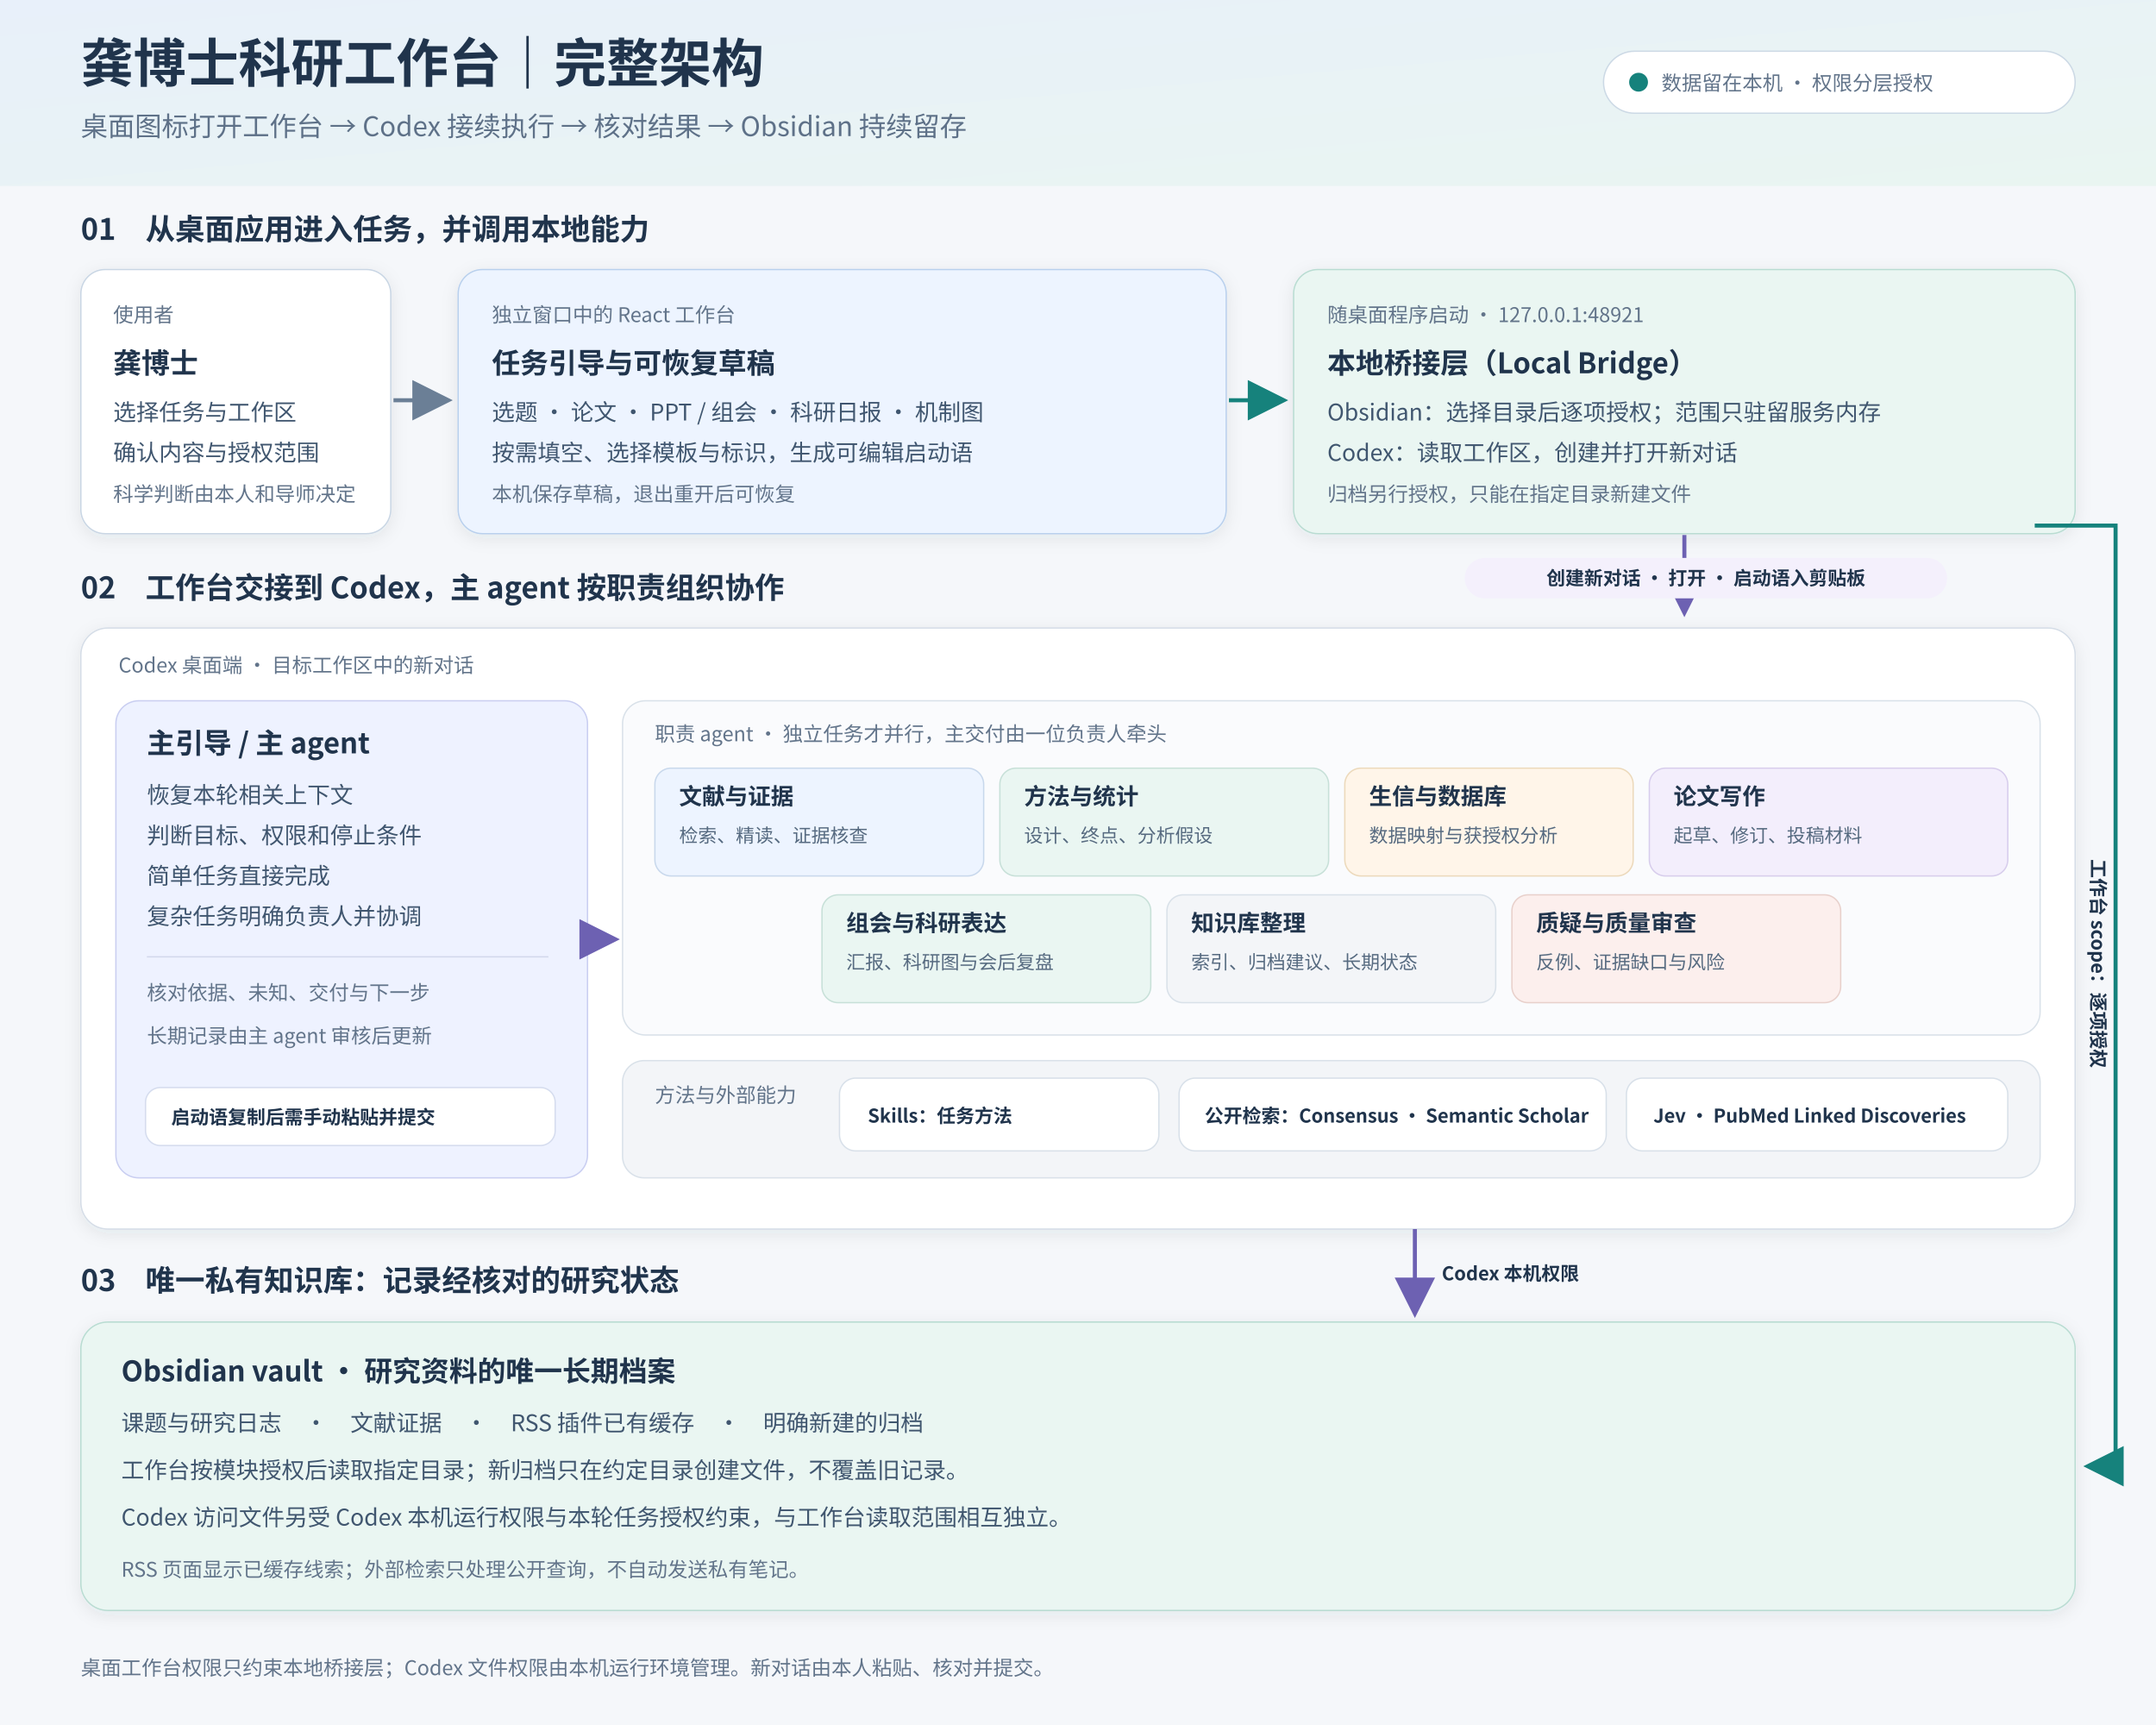
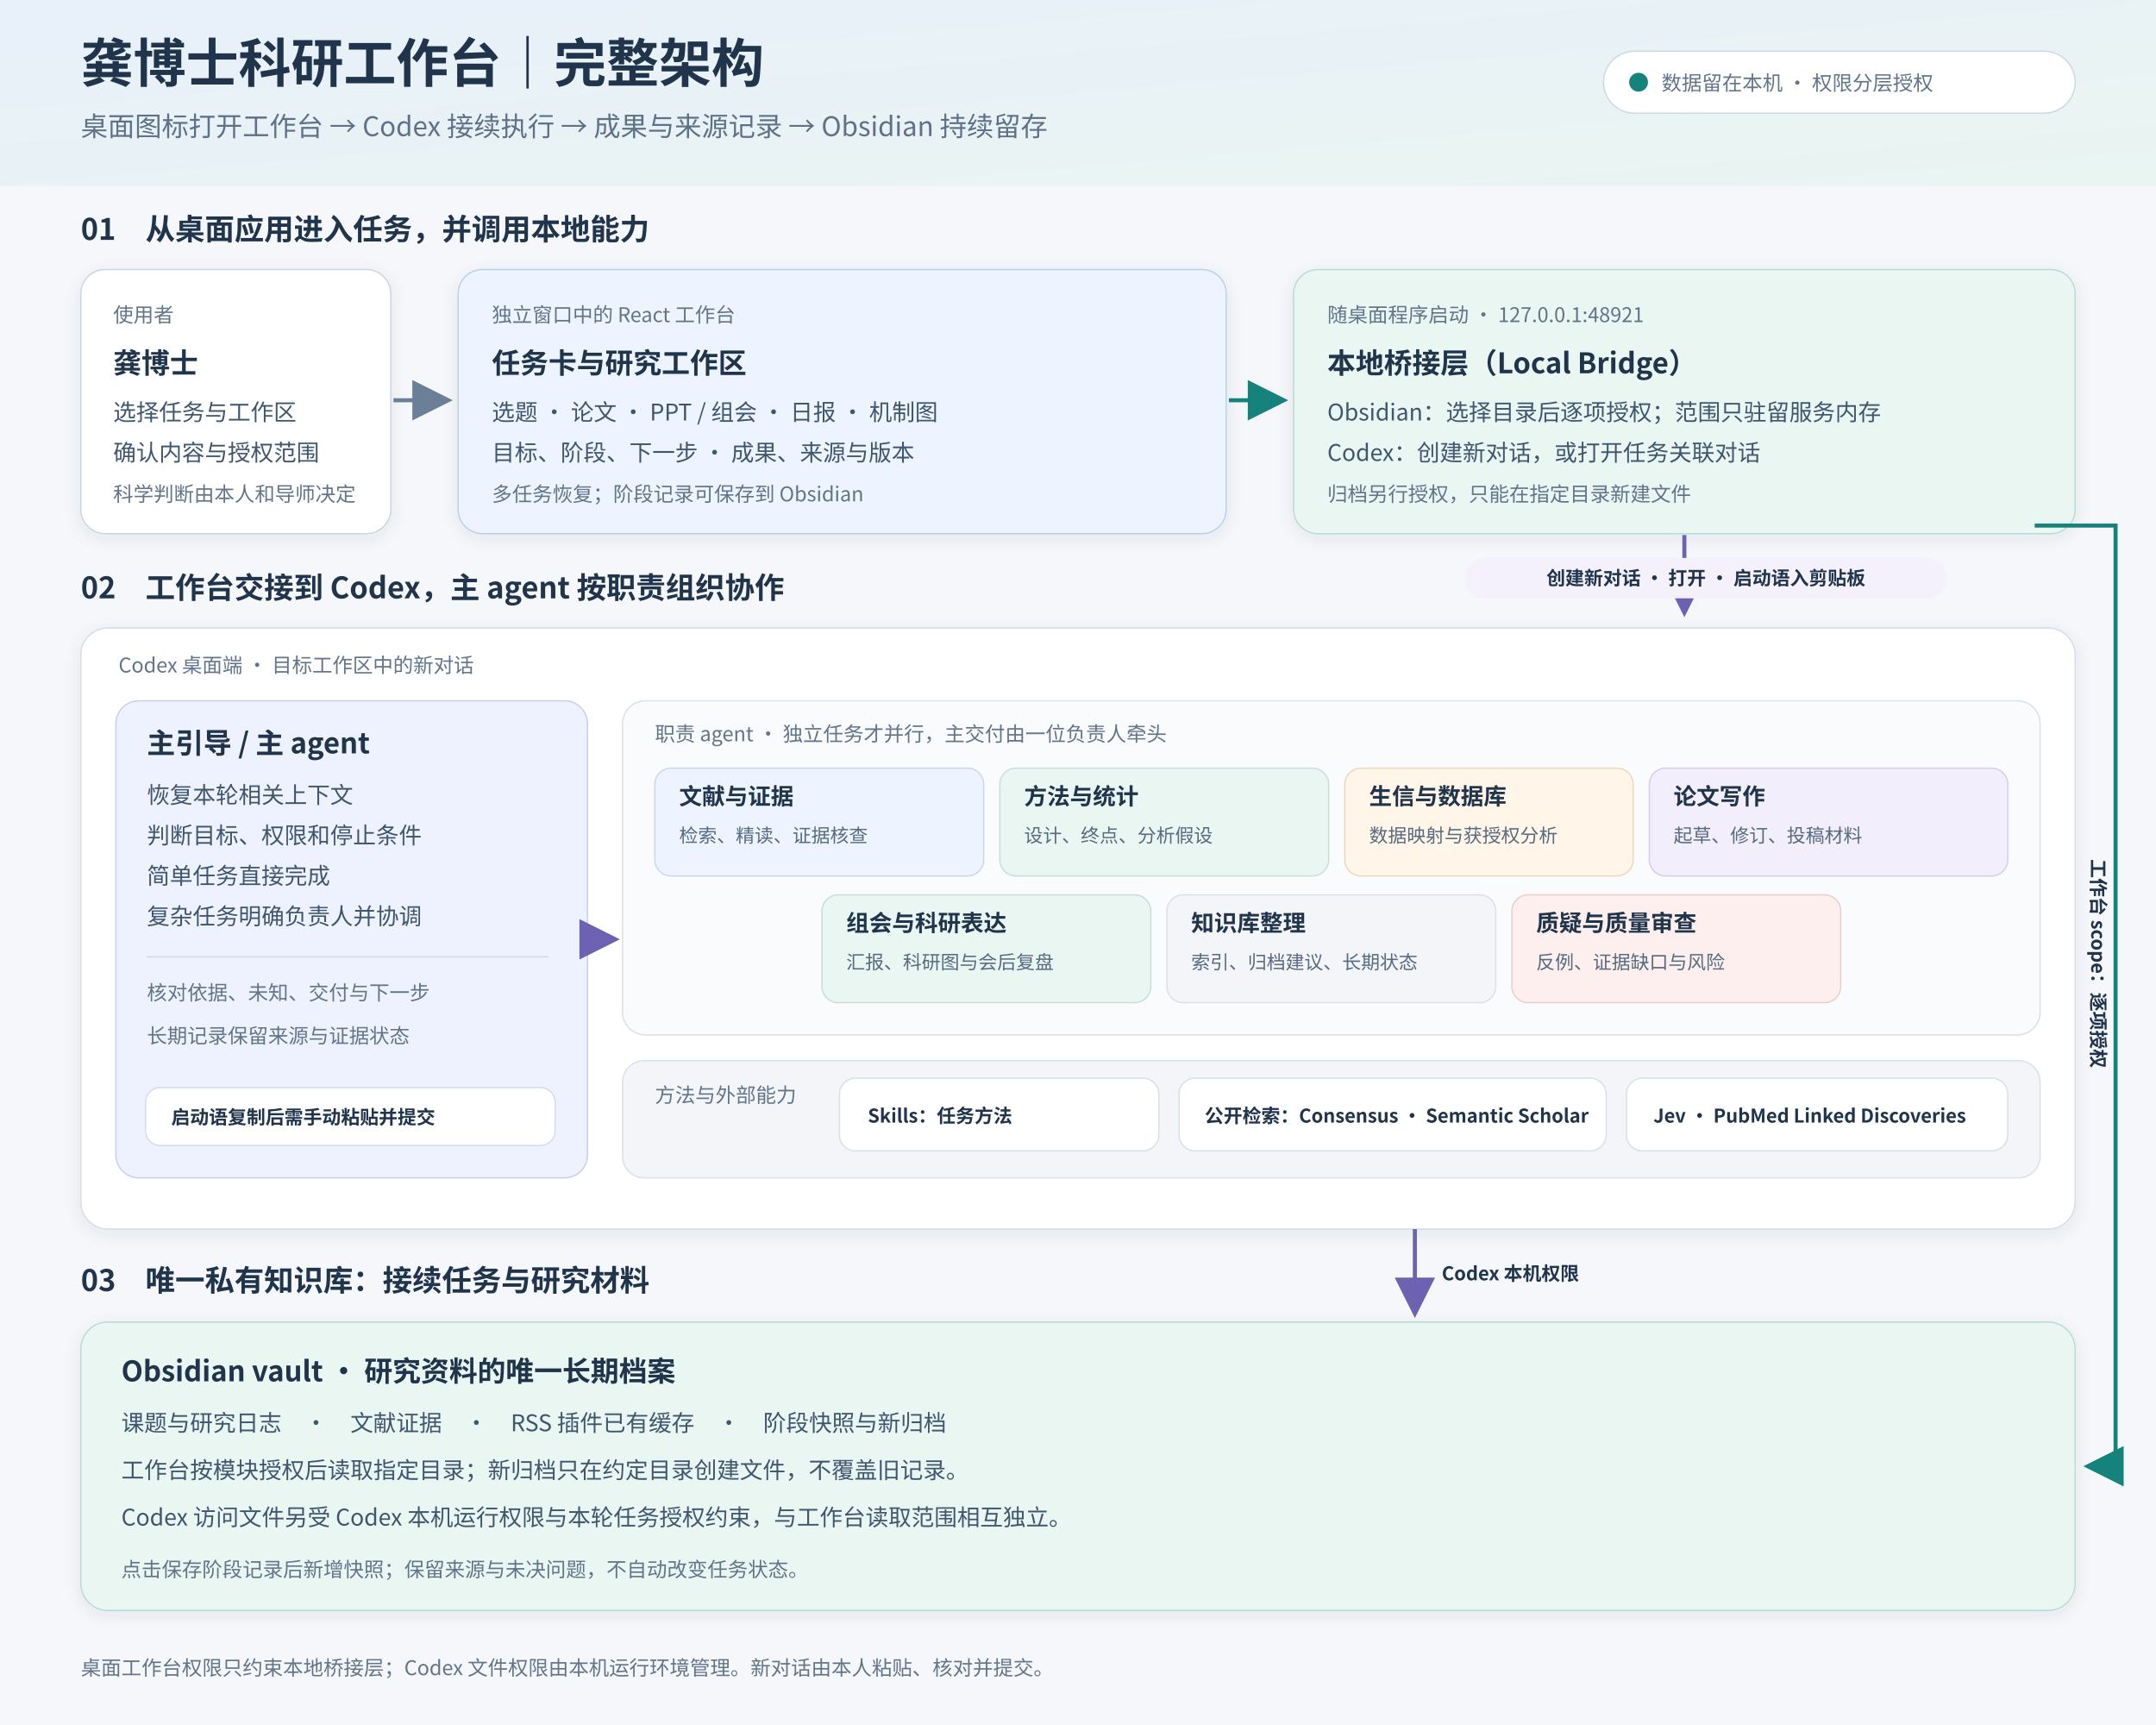
<svg xmlns="http://www.w3.org/2000/svg" width="1600" height="1280" viewBox="0 0 1600 1280" role="img" aria-labelledby="title desc">
  <defs>
    <linearGradient id="header" x1="0" y1="0" x2="1" y2="1">
      <stop offset="0" stop-color="#E8F0FA" />
      <stop offset="1" stop-color="#E9F5F1" />
    </linearGradient>
    <filter id="shadow" x="-10%" y="-10%" width="120%" height="130%">
      <feDropShadow dx="0" dy="3" stdDeviation="6" flood-color="#24364B" flood-opacity=".08" />
    </filter>
    <marker id="arrow" markerWidth="10" markerHeight="10" refX="8" refY="5" orient="auto">
      <path d="M0 0L10 5L0 10Z" fill="#6B7F96" />
    </marker>
    <marker id="arrowTeal" markerWidth="10" markerHeight="10" refX="8" refY="5" orient="auto">
      <path d="M0 0L10 5L0 10Z" fill="#16827C" />
    </marker>
    <marker id="arrowViolet" markerWidth="10" markerHeight="10" refX="8" refY="5" orient="auto">
      <path d="M0 0L10 5L0 10Z" fill="#6D61B2" />
    </marker>
    <style>
      text { font-family: "PingFang SC", "Hiragino Sans GB", "Noto Sans CJK SC", sans-serif; fill: #20344C; }
      .title { font-size: 39px; font-weight: 700; } .subtitle { font-size: 20px; fill: #5E7188; }
      .section { font-size: 22px; font-weight: 700; } .cardTitle { font-size: 21px; font-weight: 700; }
      .body { font-size: 17px; fill: #40566F; } .small { font-size: 15px; fill: #62748A; }
      .tag { font-size: 14px; font-weight: 600; } .agentTitle { font-size: 17px; font-weight: 700; }
      .agentBody { font-size: 14px; fill: #566A80; }
    </style>
  </defs>
  <rect width="1600" height="1280" fill="#F5F7FA" />
  <rect width="1600" height="138" fill="url(#header)" />
  <text x="60" y="61" class="title">龚博士科研工作台｜完整架构</text>
-   <text x="60" y="101" class="subtitle">桌面图标打开工作台 → Codex 接续执行 → 核对结果 → Obsidian 持续留存</text>
+   <text x="60" y="101" class="subtitle">桌面图标打开工作台 → Codex 接续执行 → 成果与来源记录 → Obsidian 持续留存</text>
  <rect x="1190" y="38" width="350" height="46" rx="23" fill="#FFFFFF" stroke="#CCD9E5" />
  <circle cx="1216" cy="61" r="7" fill="#16827C" />
  <text x="1233" y="67" class="small">数据留在本机 · 权限分层授权</text>
  <text x="60" y="178" class="section">01　从桌面应用进入任务，并调用本地能力</text>
  <g filter="url(#shadow)">
    <rect x="60" y="200" width="230" height="196" rx="18" fill="#FFFFFF" stroke="#C9D6E4" />
    <rect x="340" y="200" width="570" height="196" rx="18" fill="#EDF4FF" stroke="#B9D0ED" />
    <rect x="960" y="200" width="580" height="196" rx="18" fill="#EAF6F2" stroke="#B9DCD2" />
  </g>
  <text x="84" y="239" class="small">使用者</text>
  <text x="84" y="277" class="cardTitle">龚博士</text>
  <text x="84" y="312" class="body">选择任务与工作区</text>
  <text x="84" y="342" class="body">确认内容与授权范围</text>
  <text x="84" y="372" class="small">科学判断由本人和导师决定</text>
  <text x="365" y="239" class="small">独立窗口中的 React 工作台</text>
-   <text x="365" y="277" class="cardTitle">任务引导与可恢复草稿</text>
-   <text x="365" y="312" class="body">选题 · 论文 · PPT / 组会 · 科研日报 · 机制图</text>
-   <text x="365" y="342" class="body">按需填空、选择模板与标识，生成可编辑启动语</text>
-   <text x="365" y="372" class="small">本机保存草稿，退出重开后可恢复</text>
+   <text x="365" y="277" class="cardTitle">任务卡与研究工作区</text>
+   <text x="365" y="312" class="body">选题 · 论文 · PPT / 组会 · 日报 · 机制图</text>
+   <text x="365" y="342" class="body">目标、阶段、下一步 · 成果、来源与版本</text>
+   <text x="365" y="372" class="small">多任务恢复；阶段记录可保存到 Obsidian</text>
  <text x="985" y="239" class="small">随桌面程序启动 · 127.0.0.1:48921</text>
  <text x="985" y="277" class="cardTitle">本地桥接层（Local Bridge）</text>
  <text x="985" y="312" class="body">Obsidian：选择目录后逐项授权；范围只驻留服务内存</text>
-   <text x="985" y="342" class="body">Codex：读取工作区，创建并打开新对话</text>
+   <text x="985" y="342" class="body">Codex：创建新对话，或打开任务关联对话</text>
  <text x="985" y="372" class="small">归档另行授权，只能在指定目录新建文件</text>
  <path d="M292 297H330" fill="none" stroke="#6B7F96" stroke-width="3" marker-end="url(#arrow)" />
  <path d="M912 297H950" fill="none" stroke="#16827C" stroke-width="3" marker-end="url(#arrowTeal)" />
  <text x="60" y="444" class="section">02　工作台交接到 Codex，主 agent 按职责组织协作</text>
  <g filter="url(#shadow)">
    <rect x="60" y="466" width="1480" height="446" rx="20" fill="#FFFFFF" stroke="#D5DDE7" />
    <rect x="86" y="520" width="350" height="354" rx="17" fill="#EEF2FF" stroke="#C9CEF1" />
    <rect x="462" y="520" width="1052" height="248" rx="17" fill="#FAFBFD" stroke="#D9E1E9" />
    <rect x="462" y="787" width="1052" height="87" rx="16" fill="#F3F5F8" stroke="#D9E1E9" />
  </g>
  <text x="88" y="499" class="small">Codex 桌面端 · 目标工作区中的新对话</text>
  <text x="109" y="559" class="cardTitle">主引导 / 主 agent</text>
  <text x="109" y="596" class="body">恢复本轮相关上下文</text>
  <text x="109" y="626" class="body">判断目标、权限和停止条件</text>
  <text x="109" y="656" class="body">简单任务直接完成</text>
  <text x="109" y="686" class="body">复杂任务明确负责人并协调</text>
  <line x1="109" y1="710" x2="407" y2="710" stroke="#D2D8EB" />
  <text x="109" y="742" class="small">核对依据、未知、交付与下一步</text>
-   <text x="109" y="774" class="small">长期记录由主 agent 审核后更新</text>
+   <text x="109" y="774" class="small">长期记录保留来源与证据状态</text>
  <rect x="108" y="807" width="304" height="43" rx="11" fill="#FFFFFF" stroke="#D5DCEE" />
  <text x="127" y="834" class="tag">启动语复制后需手动粘贴并提交</text>
  <path d="M438 697H454" fill="none" stroke="#6D61B2" stroke-width="3" marker-end="url(#arrowViolet)" />
  <text x="486" y="550" class="small">职责 agent · 独立任务才并行，主交付由一位负责人牵头</text>
  <g>
    <rect x="486" y="570" width="244" height="80" rx="12" fill="#EDF4FF" stroke="#C8D8EC" />
    <rect x="742" y="570" width="244" height="80" rx="12" fill="#EAF6F2" stroke="#C7E0D8" />
    <rect x="998" y="570" width="214" height="80" rx="12" fill="#FFF5E9" stroke="#ECD9BB" />
    <rect x="1224" y="570" width="266" height="80" rx="12" fill="#F3EEFC" stroke="#D7CDEC" />
    <rect x="610" y="664" width="244" height="80" rx="12" fill="#EAF6F2" stroke="#C7E0D8" />
    <rect x="866" y="664" width="244" height="80" rx="12" fill="#F3F5F8" stroke="#D9E1E9" />
    <rect x="1122" y="664" width="244" height="80" rx="12" fill="#FCEFED" stroke="#E8D0CB" />
  </g>
  <text x="504" y="597" class="agentTitle">文献与证据</text>
  <text x="504" y="625" class="agentBody">检索、精读、证据核查</text>
  <text x="760" y="597" class="agentTitle">方法与统计</text>
  <text x="760" y="625" class="agentBody">设计、终点、分析假设</text>
  <text x="1016" y="597" class="agentTitle">生信与数据库</text>
  <text x="1016" y="625" class="agentBody">数据映射与获授权分析</text>
  <text x="1242" y="597" class="agentTitle">论文写作</text>
  <text x="1242" y="625" class="agentBody">起草、修订、投稿材料</text>
  <text x="628" y="691" class="agentTitle">组会与科研表达</text>
  <text x="628" y="719" class="agentBody">汇报、科研图与会后复盘</text>
  <text x="884" y="691" class="agentTitle">知识库整理</text>
  <text x="884" y="719" class="agentBody">索引、归档建议、长期状态</text>
  <text x="1140" y="691" class="agentTitle">质疑与质量审查</text>
  <text x="1140" y="719" class="agentBody">反例、证据缺口与风险</text>
  <text x="486" y="818" class="small">方法与外部能力</text>
  <rect x="623" y="800" width="237" height="54" rx="12" fill="#FFFFFF" stroke="#D8E0E9" />
  <rect x="875" y="800" width="317" height="54" rx="12" fill="#FFFFFF" stroke="#D8E0E9" />
  <rect x="1207" y="800" width="283" height="54" rx="12" fill="#FFFFFF" stroke="#D8E0E9" />
  <text x="644" y="833" class="tag">Skills：任务方法</text>
  <text x="894" y="833" class="tag">公开检索：Consensus · Semantic Scholar</text>
  <text x="1227" y="833" class="tag">Jev · PubMed Linked Discoveries</text>
  <path d="M1250 397V452" fill="none" stroke="#6D61B2" stroke-width="3" marker-end="url(#arrowViolet)" />
  <rect x="1087" y="414" width="358" height="30" rx="15" fill="#F4F0FC" />
  <text x="1266" y="434" text-anchor="middle" class="tag" fill="#6255A8">创建新对话 · 打开 · 启动语入剪贴板</text>
-   <text x="60" y="958" class="section">03　唯一私有知识库：记录经核对的研究状态</text>
+   <text x="60" y="958" class="section">03　唯一私有知识库：接续任务与研究材料</text>
  <g filter="url(#shadow)">
    <rect x="60" y="981" width="1480" height="214" rx="20" fill="#EAF6F2" stroke="#B9DCD2" />
  </g>
  <text x="90" y="1025" class="cardTitle">Obsidian vault · 研究资料的唯一长期档案</text>
-   <text x="90" y="1062" class="body">课题与研究日志　·　文献证据　·　RSS 插件已有缓存　·　明确新建的归档</text>
+   <text x="90" y="1062" class="body">课题与研究日志　·　文献证据　·　RSS 插件已有缓存　·　阶段快照与新归档</text>
  <text x="90" y="1097" class="body">工作台按模块授权后读取指定目录；新归档只在约定目录创建文件，不覆盖旧记录。</text>
  <text x="90" y="1132" class="body">Codex 访问文件另受 Codex 本机运行权限与本轮任务授权约束，与工作台读取范围相互独立。</text>
-   <text x="90" y="1170" class="small">RSS 页面显示已缓存线索；外部检索只处理公开查询，不自动发送私有笔记。</text>
+   <text x="90" y="1170" class="small">点击保存阶段记录后新增快照；保留来源与未决问题，不自动改变任务状态。</text>
  <path d="M1510 390H1570V1088H1552" fill="none" stroke="#16827C" stroke-width="3" marker-end="url(#arrowTeal)" />
  <text x="1552" y="715" text-anchor="middle" transform="rotate(90 1552 715)" class="tag" fill="#16827C">工作台 scope：逐项授权</text>
  <path d="M1050 912V972" fill="none" stroke="#6D61B2" stroke-width="3" marker-end="url(#arrowViolet)" />
  <text x="1070" y="950" class="tag" fill="#6255A8">Codex 本机权限</text>
  <text x="60" y="1243" class="small">桌面工作台权限只约束本地桥接层；Codex 文件权限由本机运行环境管理。新对话由本人粘贴、核对并提交。</text>
</svg>
